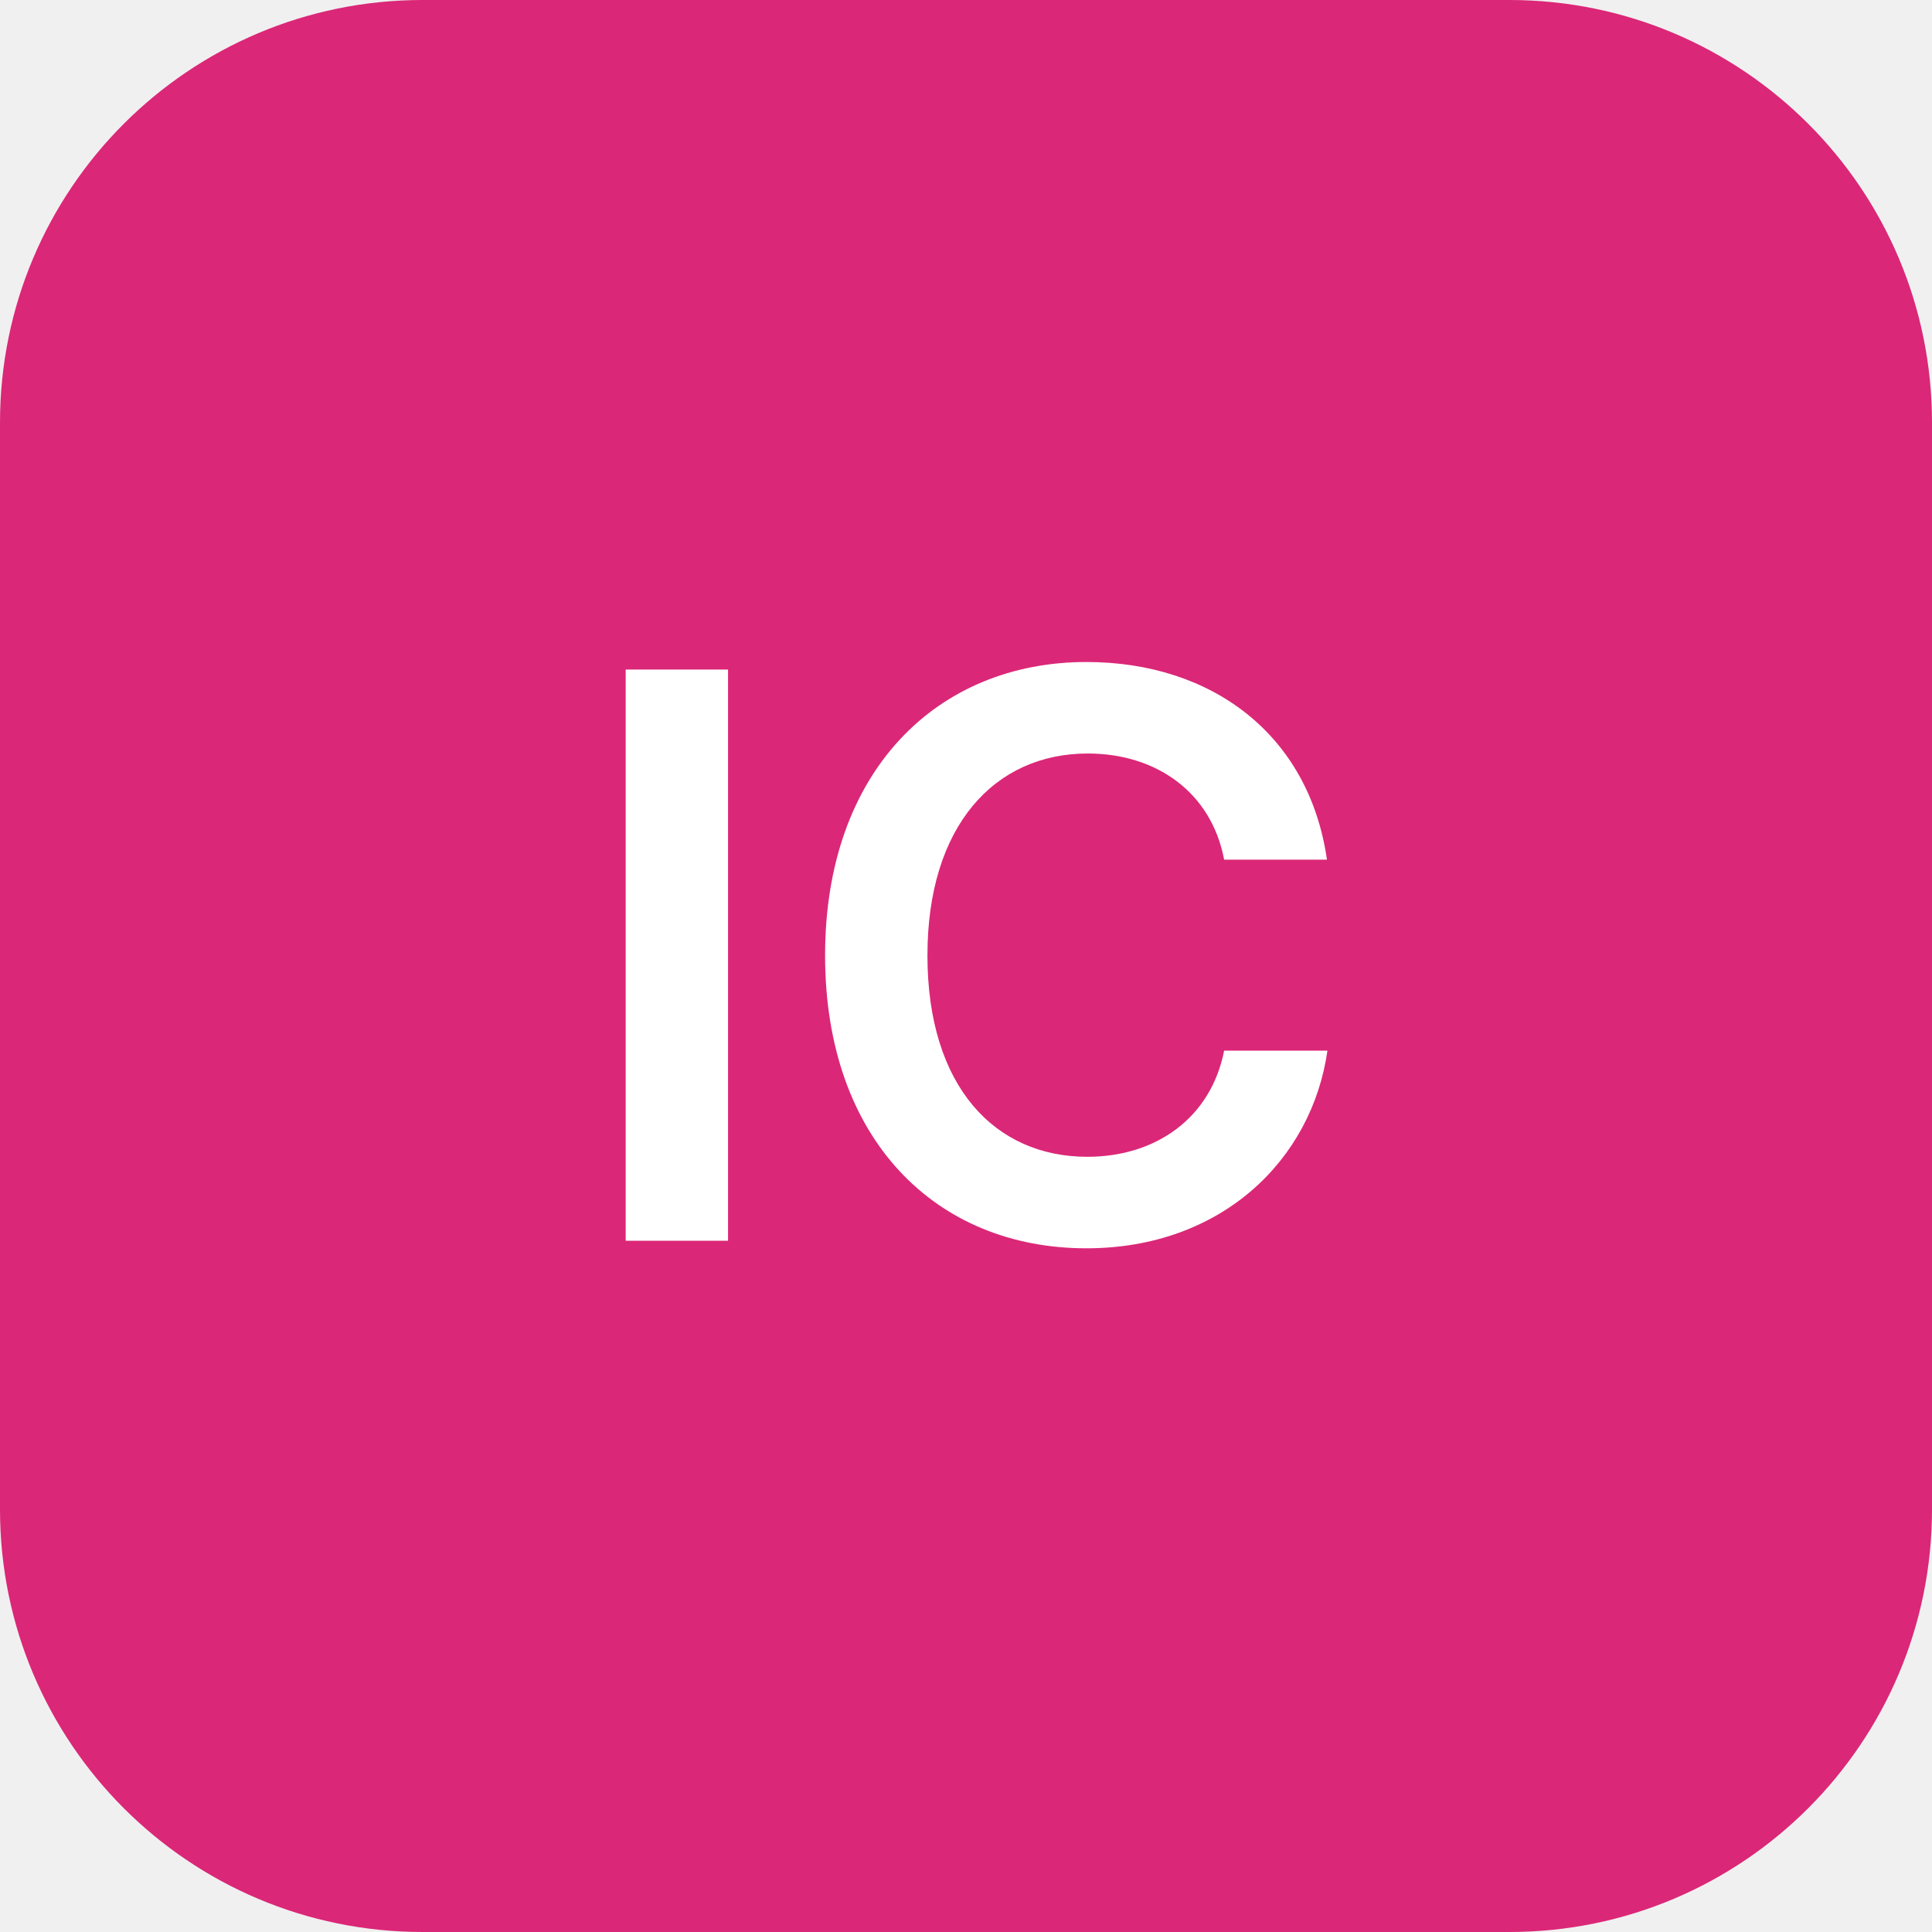
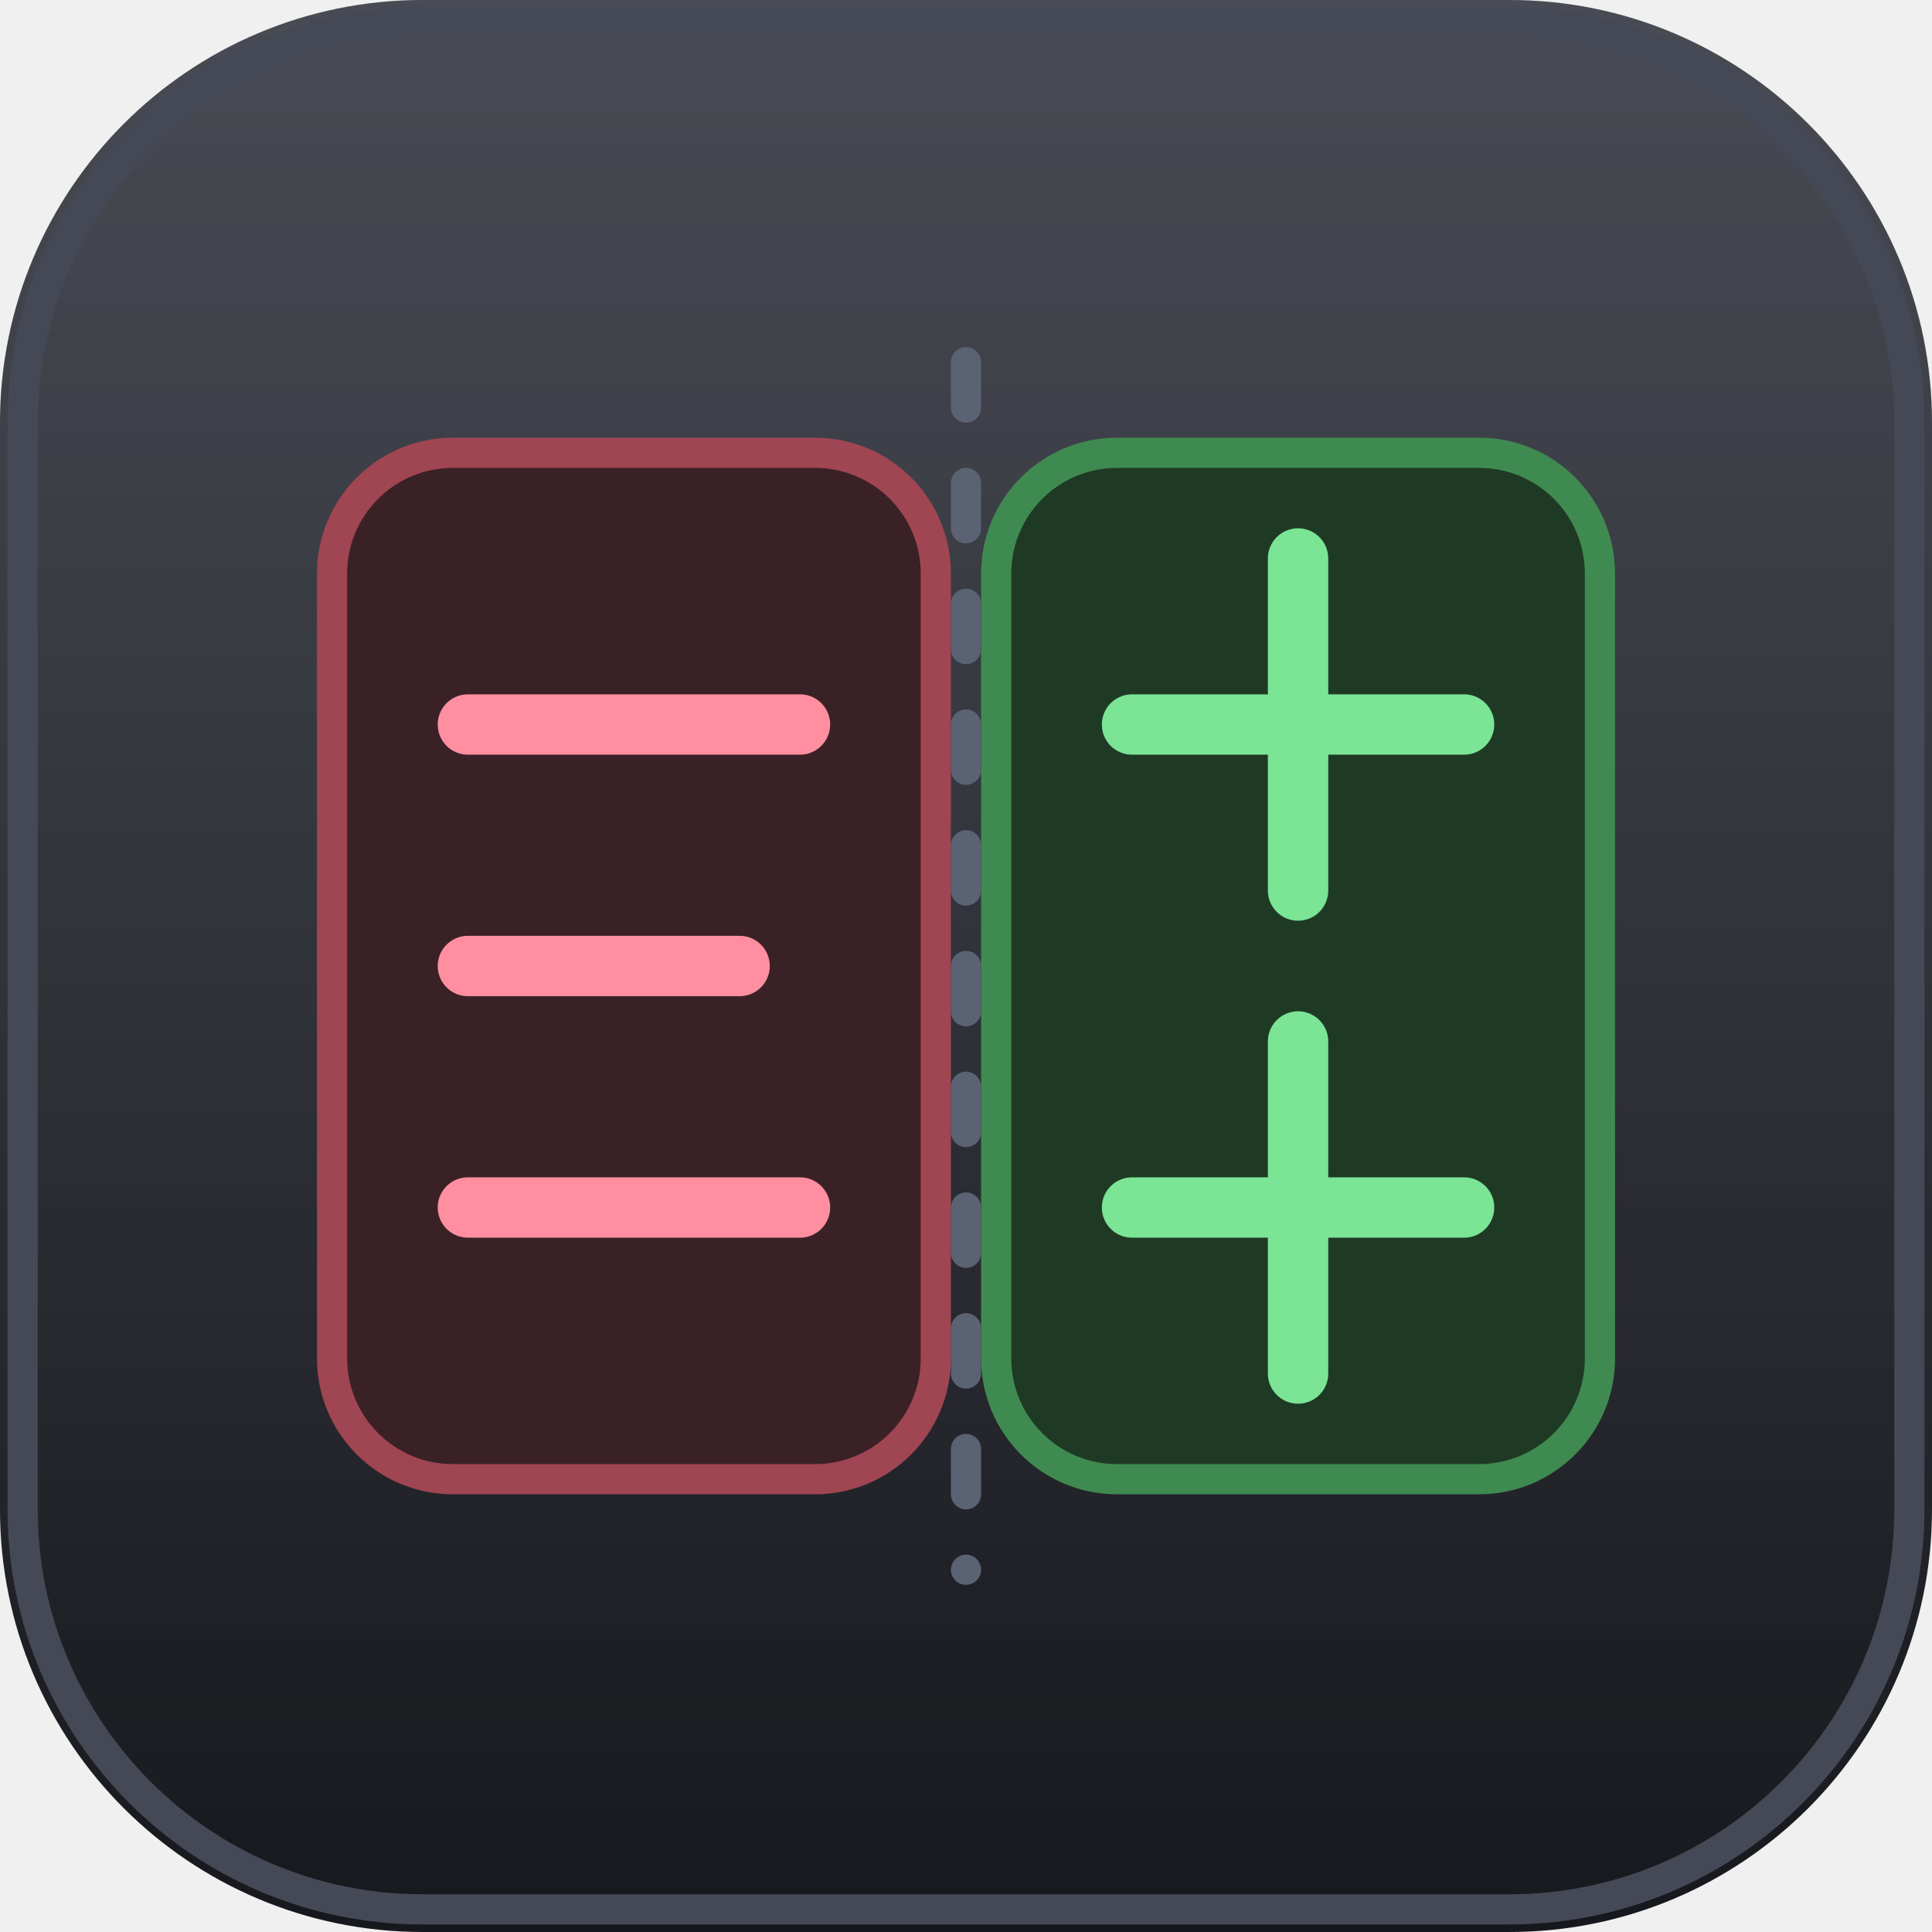
- <svg xmlns="http://www.w3.org/2000/svg" viewBox="0 0 64 64">
-   <rect width="64" height="64" rx="14" fill="#db2777" />
-   <text x="32" y="32" dy="0.35em" text-anchor="middle" font-family="ui-sans-serif, system-ui, -apple-system, sans-serif" font-size="26" font-weight="600" fill="#ffffff">IC</text>
+ <svg xmlns="http://www.w3.org/2000/svg" viewBox="0 0 128 128" width="128" height="128">
+   <defs>
+     <linearGradient id="bg" x1="0" y1="0" x2="0" y2="1">
+       <stop offset="0" stop-color="#2b2e38" />
+       <stop offset="1" stop-color="#17181d" />
+     </linearGradient>
+     <linearGradient id="sheen" x1="0" y1="0" x2="0" y2="1">
+       <stop offset="0" stop-color="#ffffff" stop-opacity=".14" />
+       <stop offset="1" stop-color="#ffffff" stop-opacity="0" />
+     </linearGradient>
+   </defs>
+   <rect width="128" height="128" rx="28" fill="url(#bg)" />
+   <rect width="128" height="128" rx="28" fill="url(#sheen)" />
+   <rect x="1.5" y="1.5" width="125" height="125" rx="26.5" fill="none" stroke="#454956" stroke-width="2" />
+   <rect x="22" y="30" width="40" height="68" rx="8" fill="#3a2126" />
+   <rect x="22" y="30" width="40" height="68" rx="8" fill="none" stroke="#a04552" stroke-width="2" />
+   <g stroke="#ff8fa0" stroke-width="4" stroke-linecap="round">
+     <line x1="31" y1="48" x2="53" y2="48" />
+     <line x1="31" y1="64" x2="49" y2="64" />
+     <line x1="31" y1="80" x2="53" y2="80" />
+   </g>
+   <rect x="66" y="30" width="40" height="68" rx="8" fill="#1f3a24" />
+   <rect x="66" y="30" width="40" height="68" rx="8" fill="none" stroke="#3f8a50" stroke-width="2" />
+   <g stroke="#7be495" stroke-width="4" stroke-linecap="round">
+     <line x1="75" y1="48" x2="97" y2="48" />
+     <line x1="86" y1="37" x2="86" y2="59" />
+     <line x1="75" y1="80" x2="97" y2="80" />
+     <line x1="86" y1="69" x2="86" y2="91" />
+   </g>
+   <g stroke="#5b6274" stroke-width="2" stroke-dasharray="3 5" stroke-linecap="round">
+     <line x1="64" y1="24" x2="64" y2="104" />
+   </g>
</svg>
